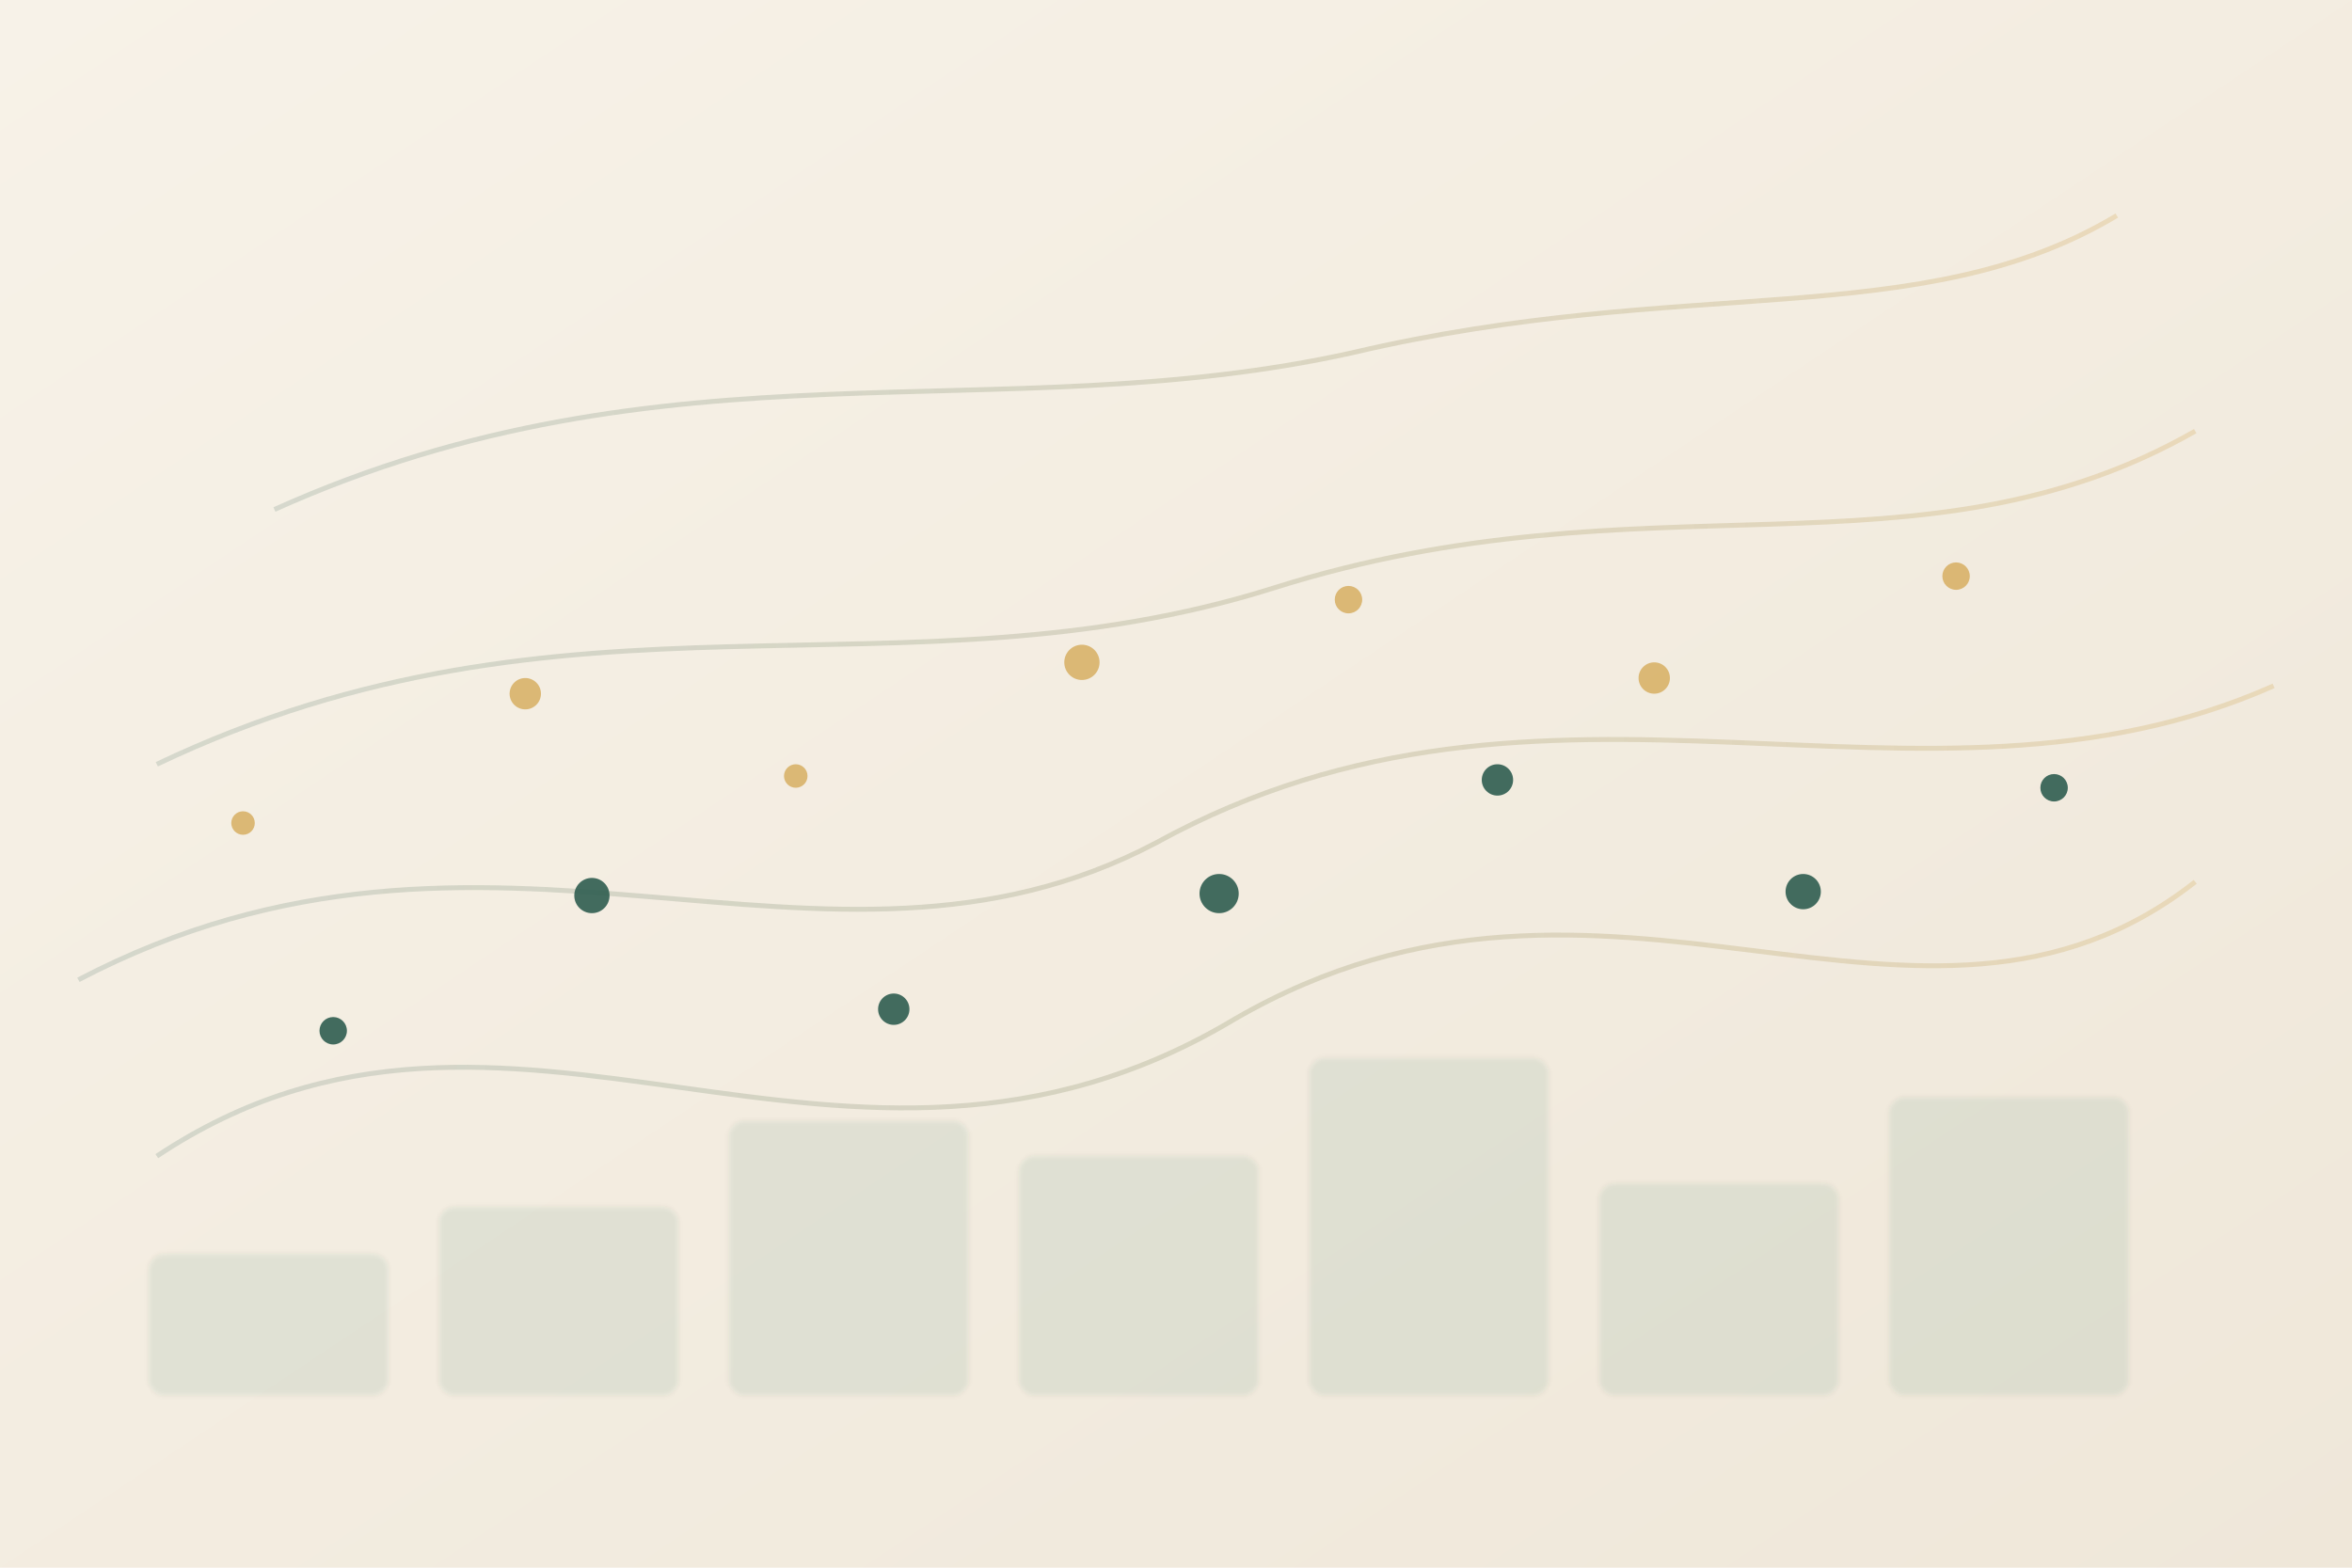
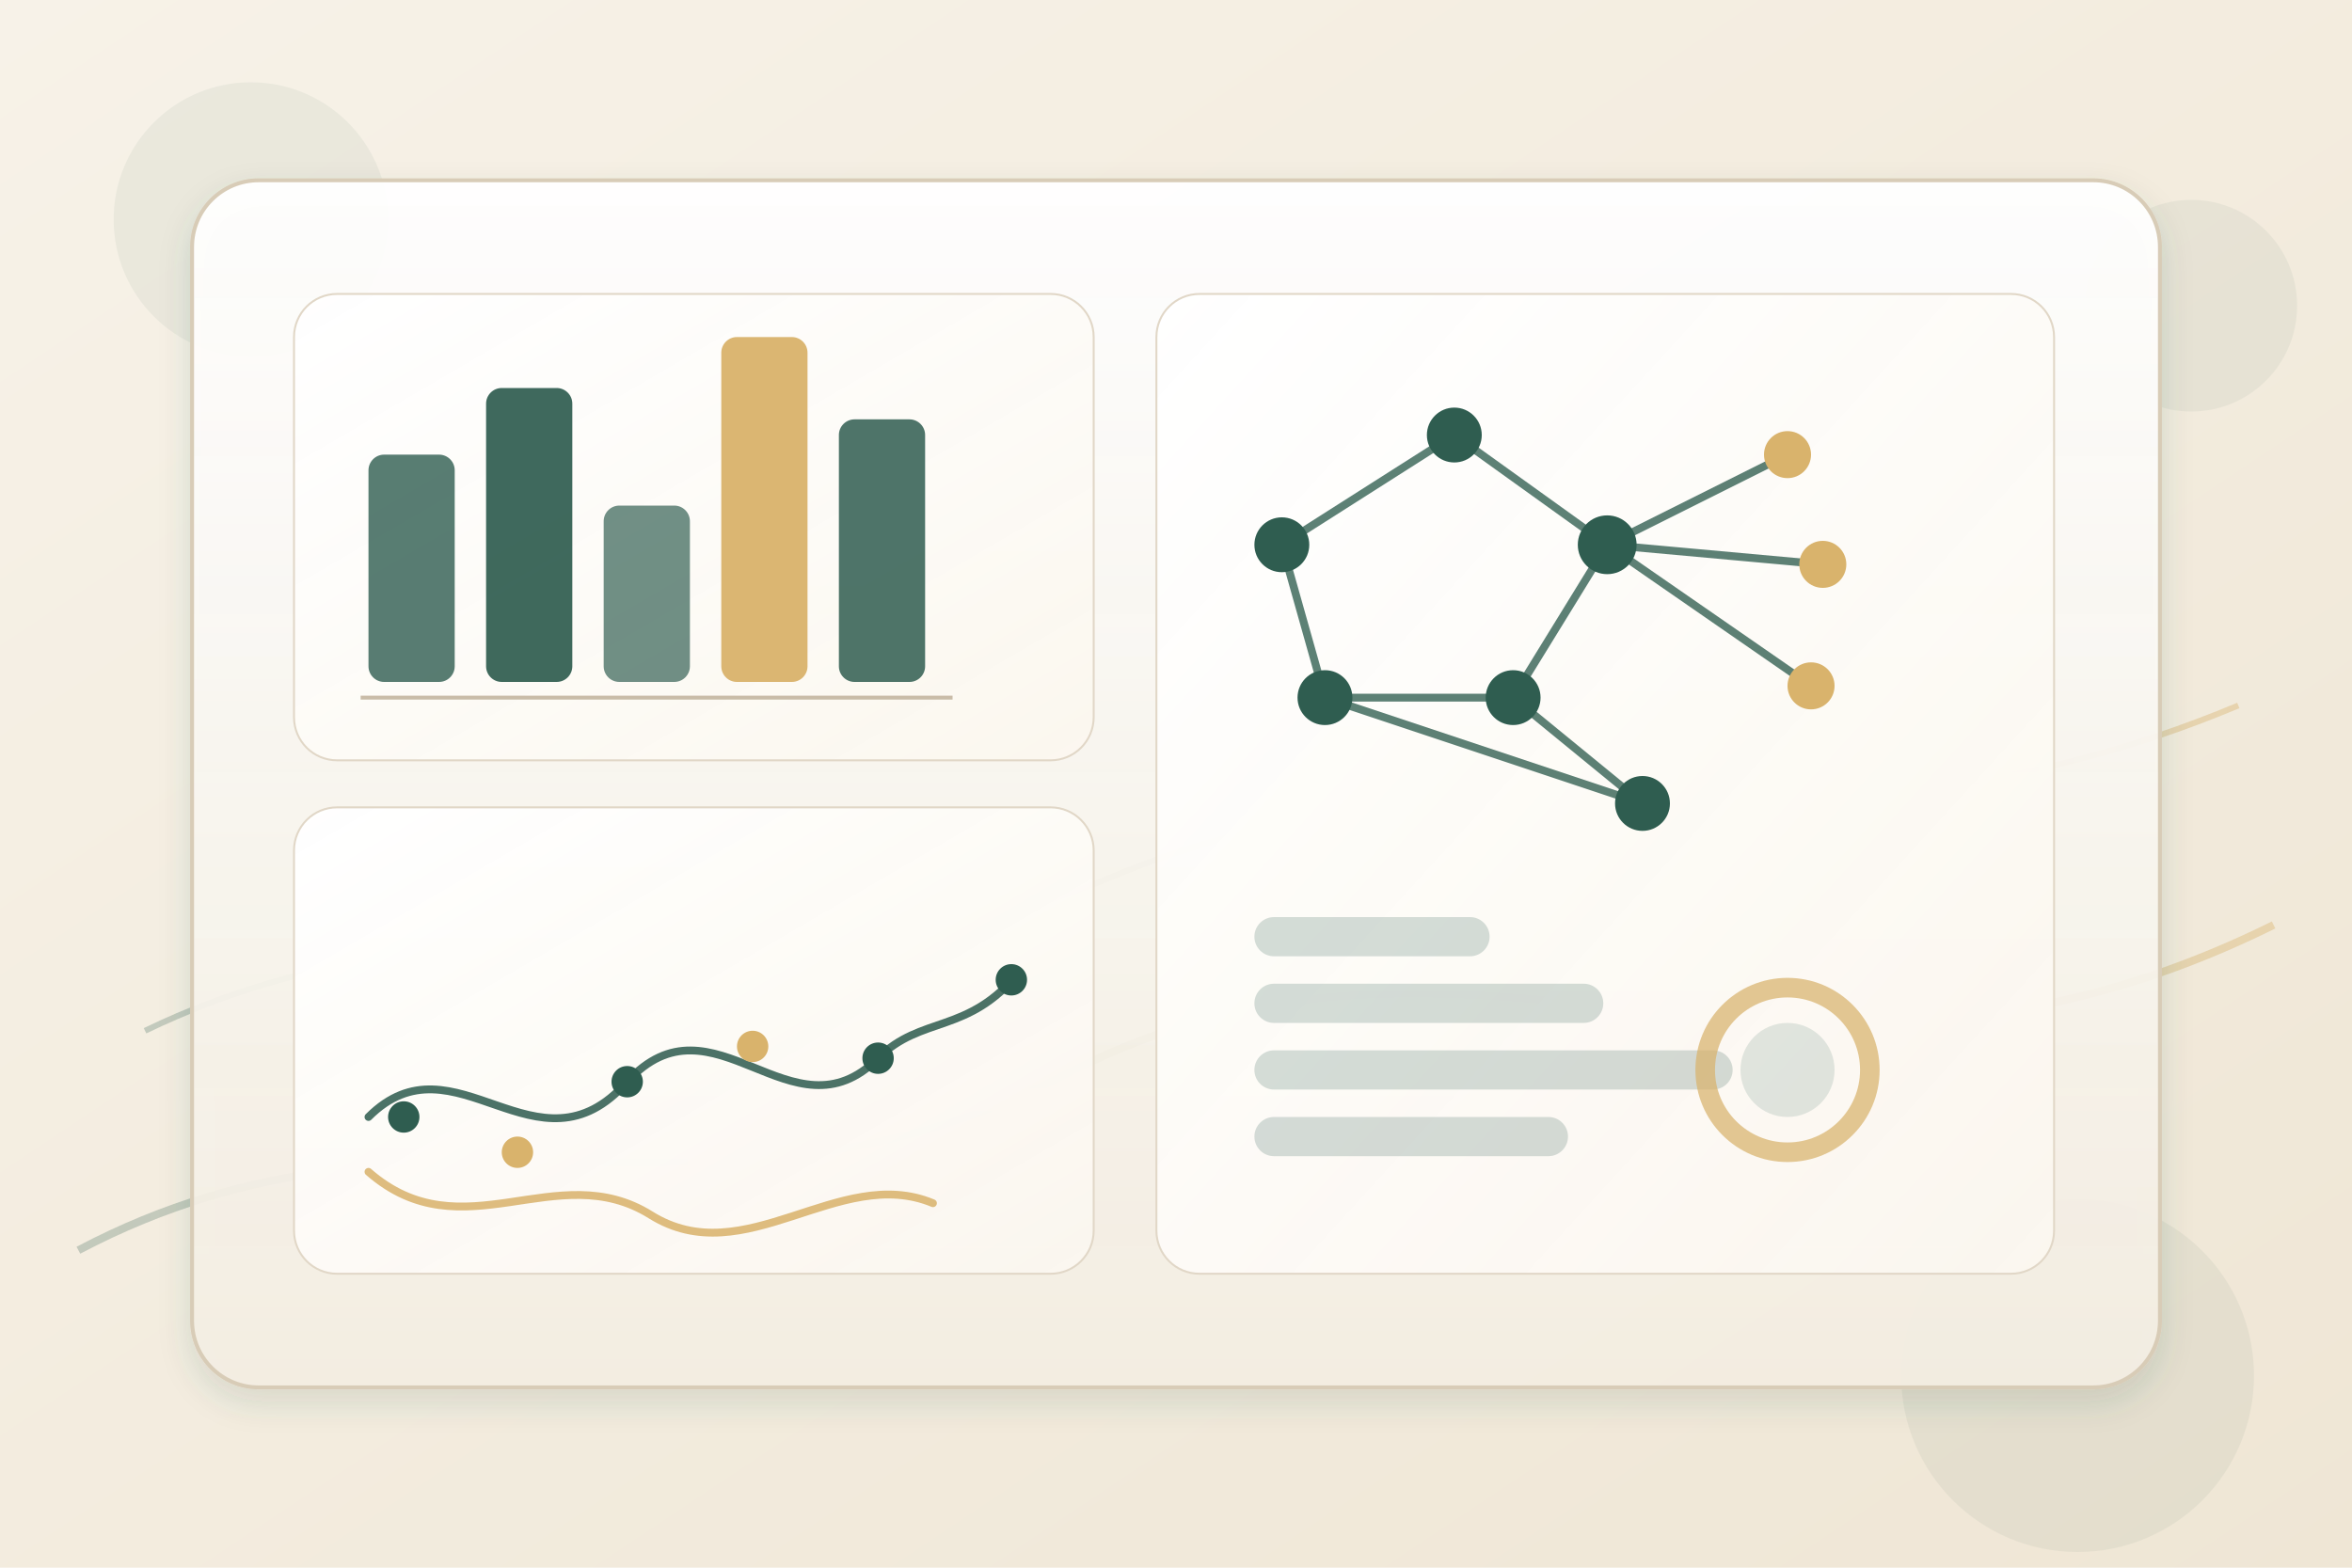
<svg xmlns="http://www.w3.org/2000/svg" viewBox="0 0 1200 800" role="img" aria-labelledby="title desc">
  <defs>
    <linearGradient id="bg" x1="0" y1="0" x2="1" y2="1">
      <stop offset="0" stop-color="#f7f2e8" />
-       <stop offset="1" stop-color="#efe7d9" />
+       <stop offset="1" stop-color="#efe6d5" />
    </linearGradient>
-     <linearGradient id="line" x1="0" y1="0" x2="1" y2="0">
-       <stop offset="0" stop-color="#2f5d50" stop-opacity="0.16" />
-       <stop offset="1" stop-color="#d9b36c" stop-opacity="0.32" />
+     <linearGradient id="panel" x1="0" y1="0" x2="0" y2="1">
+       <stop offset="0" stop-color="#ffffff" stop-opacity="0.95" />
+       <stop offset="1" stop-color="#f4eee2" stop-opacity="0.92" />
    </linearGradient>
-     <filter id="soft" x="-10%" y="-10%" width="120%" height="120%">
-       <feGaussianBlur stdDeviation="1.2" />
+     <linearGradient id="card" x1="0" y1="0" x2="1" y2="1">
+       <stop offset="0" stop-color="#ffffff" stop-opacity="0.98" />
+       <stop offset="1" stop-color="#fbf7ef" stop-opacity="0.95" />
+     </linearGradient>
+     <linearGradient id="pathA" x1="0" y1="0" x2="1" y2="0">
+       <stop offset="0" stop-color="#2f5d50" stop-opacity="0.25" />
+       <stop offset="1" stop-color="#d9b36c" stop-opacity="0.4" />
+     </linearGradient>
+     <filter id="shadow" x="-20%" y="-20%" width="140%" height="140%">
+       <feDropShadow dx="0" dy="7" stdDeviation="8" flood-color="#2f5d50" flood-opacity="0.15" />
    </filter>
  </defs>
  <rect width="1200" height="800" fill="url(#bg)" />
-   <g stroke="url(#line)" stroke-width="2.5" fill="none">
-     <path d="M 80 590 C 260 470, 430 640, 630 520 C 820 410, 980 560, 1120 450" />
-     <path d="M 40 500 C 250 390, 420 520, 590 430 C 790 320, 980 430, 1160 350" />
-     <path d="M 80 390 C 290 290, 460 360, 650 300 C 840 240, 980 300, 1120 220" />
-     <path d="M 140 260 C 340 170, 510 220, 690 180 C 860 140, 980 170, 1080 110" />
+   <g fill="#2f5d50" fill-opacity="0.06">
+     <circle cx="128" cy="112" r="70" />
+     <circle cx="1060" cy="702" r="90" />
+     <circle cx="1118" cy="156" r="54" />
  </g>
-   <g fill="#2f5d50" fill-opacity="0.9">
-     <circle cx="170" cy="526" r="7" />
-     <circle cx="302" cy="457" r="9" />
-     <circle cx="456" cy="515" r="8" />
-     <circle cx="622" cy="456" r="10" />
-     <circle cx="764" cy="398" r="8" />
-     <circle cx="920" cy="455" r="9" />
-     <circle cx="1048" cy="402" r="7" />
+   <path d="M 40 638 C 218 544, 364 642, 544 548 C 754 440, 914 594, 1160 472" fill="none" stroke="url(#pathA)" stroke-width="4" />
+   <path d="M 74 526 C 248 442, 404 516, 566 448 C 760 366, 918 454, 1142 360" fill="none" stroke="url(#pathA)" stroke-width="3" />
+   <g filter="url(#shadow)">
+     <rect x="98" y="92" width="1004" height="616" rx="34" fill="url(#panel)" stroke="#d8ccb7" stroke-width="2" />
  </g>
-   <g fill="#d9b36c" fill-opacity="0.92">
-     <circle cx="124" cy="420" r="6" />
-     <circle cx="268" cy="354" r="8" />
-     <circle cx="406" cy="396" r="6" />
-     <circle cx="552" cy="338" r="9" />
-     <circle cx="688" cy="306" r="7" />
-     <circle cx="844" cy="346" r="8" />
-     <circle cx="998" cy="294" r="7" />
+   <g>
+     <rect x="150" y="150" width="408" height="238" rx="22" fill="url(#card)" stroke="#e1d7c7" />
+     <rect x="150" y="412" width="408" height="238" rx="22" fill="url(#card)" stroke="#e1d7c7" />
+     <rect x="590" y="150" width="458" height="500" rx="22" fill="url(#card)" stroke="#e1d7c7" />
  </g>
-   <g fill="#2f5d50" fill-opacity="0.08" filter="url(#soft)">
-     <rect x="76" y="640" width="122" height="72" rx="8" />
-     <rect x="224" y="616" width="122" height="96" rx="8" />
-     <rect x="372" y="572" width="122" height="140" rx="8" />
-     <rect x="520" y="590" width="122" height="122" rx="8" />
-     <rect x="668" y="540" width="122" height="172" rx="8" />
-     <rect x="816" y="604" width="122" height="108" rx="8" />
-     <rect x="964" y="560" width="122" height="152" rx="8" />
+   <g>
+     <rect x="188" y="232" width="44" height="116" rx="8" fill="#2f5d50" fill-opacity="0.8" />
+     <rect x="248" y="198" width="44" height="150" rx="8" fill="#2f5d50" fill-opacity="0.92" />
+     <rect x="308" y="258" width="44" height="90" rx="8" fill="#2f5d50" fill-opacity="0.68" />
+     <rect x="368" y="172" width="44" height="176" rx="8" fill="#d9b36c" fill-opacity="0.96" />
+     <rect x="428" y="214" width="44" height="134" rx="8" fill="#2f5d50" fill-opacity="0.85" />
+     <line x1="184" y1="356" x2="486" y2="356" stroke="#c9bca8" stroke-width="2" />
+   </g>
+   <g fill="none" stroke="#2f5d50" stroke-width="4" stroke-linecap="round" stroke-linejoin="round" opacity="0.86">
+     <path d="M 188 570 C 232 526, 274 604, 320 552 C 364 504, 404 584, 448 540 C 470 518, 494 528, 520 496" />
+     <path d="M 188 598 C 236 640, 284 590, 332 620 C 380 650, 428 594, 476 614" stroke="#d9b36c" />
+   </g>
+   <g>
+     <circle cx="206" cy="570" r="8" fill="#2f5d50" />
+     <circle cx="264" cy="588" r="8" fill="#d9b36c" />
+     <circle cx="320" cy="552" r="8" fill="#2f5d50" />
+     <circle cx="384" cy="534" r="8" fill="#d9b36c" />
+     <circle cx="448" cy="540" r="8" fill="#2f5d50" />
+     <circle cx="516" cy="500" r="8" fill="#2f5d50" />
+   </g>
+   <g fill="none" stroke="#2f5d50" stroke-width="4" stroke-linecap="round" opacity="0.78">
+     <path d="M 654 278 L 742 222 L 820 278 L 772 356 L 676 356 Z" />
+     <path d="M 820 278 L 912 232" />
+     <path d="M 820 278 L 930 288" />
+     <path d="M 820 278 L 924 350" />
+     <path d="M 676 356 L 838 410" />
+     <path d="M 772 356 L 838 410" />
+   </g>
+   <g>
+     <circle cx="654" cy="278" r="14" fill="#2f5d50" />
+     <circle cx="742" cy="222" r="14" fill="#2f5d50" />
+     <circle cx="820" cy="278" r="15" fill="#2f5d50" />
+     <circle cx="772" cy="356" r="14" fill="#2f5d50" />
+     <circle cx="676" cy="356" r="14" fill="#2f5d50" />
+     <circle cx="838" cy="410" r="14" fill="#2f5d50" />
+     <circle cx="912" cy="232" r="12" fill="#d9b36c" />
+     <circle cx="930" cy="288" r="12" fill="#d9b36c" />
+     <circle cx="924" cy="350" r="12" fill="#d9b36c" />
+   </g>
+   <g>
+     <rect x="640" y="468" width="120" height="20" rx="10" fill="#2f5d50" fill-opacity="0.2" />
+     <rect x="640" y="502" width="178" height="20" rx="10" fill="#2f5d50" fill-opacity="0.2" />
+     <rect x="640" y="536" width="244" height="20" rx="10" fill="#2f5d50" fill-opacity="0.2" />
+     <rect x="640" y="570" width="160" height="20" rx="10" fill="#2f5d50" fill-opacity="0.2" />
+     <circle cx="912" cy="546" r="42" fill="none" stroke="#d9b36c" stroke-width="10" stroke-opacity="0.72" />
+     <circle cx="912" cy="546" r="24" fill="#2f5d50" fill-opacity="0.14" />
  </g>
</svg>
